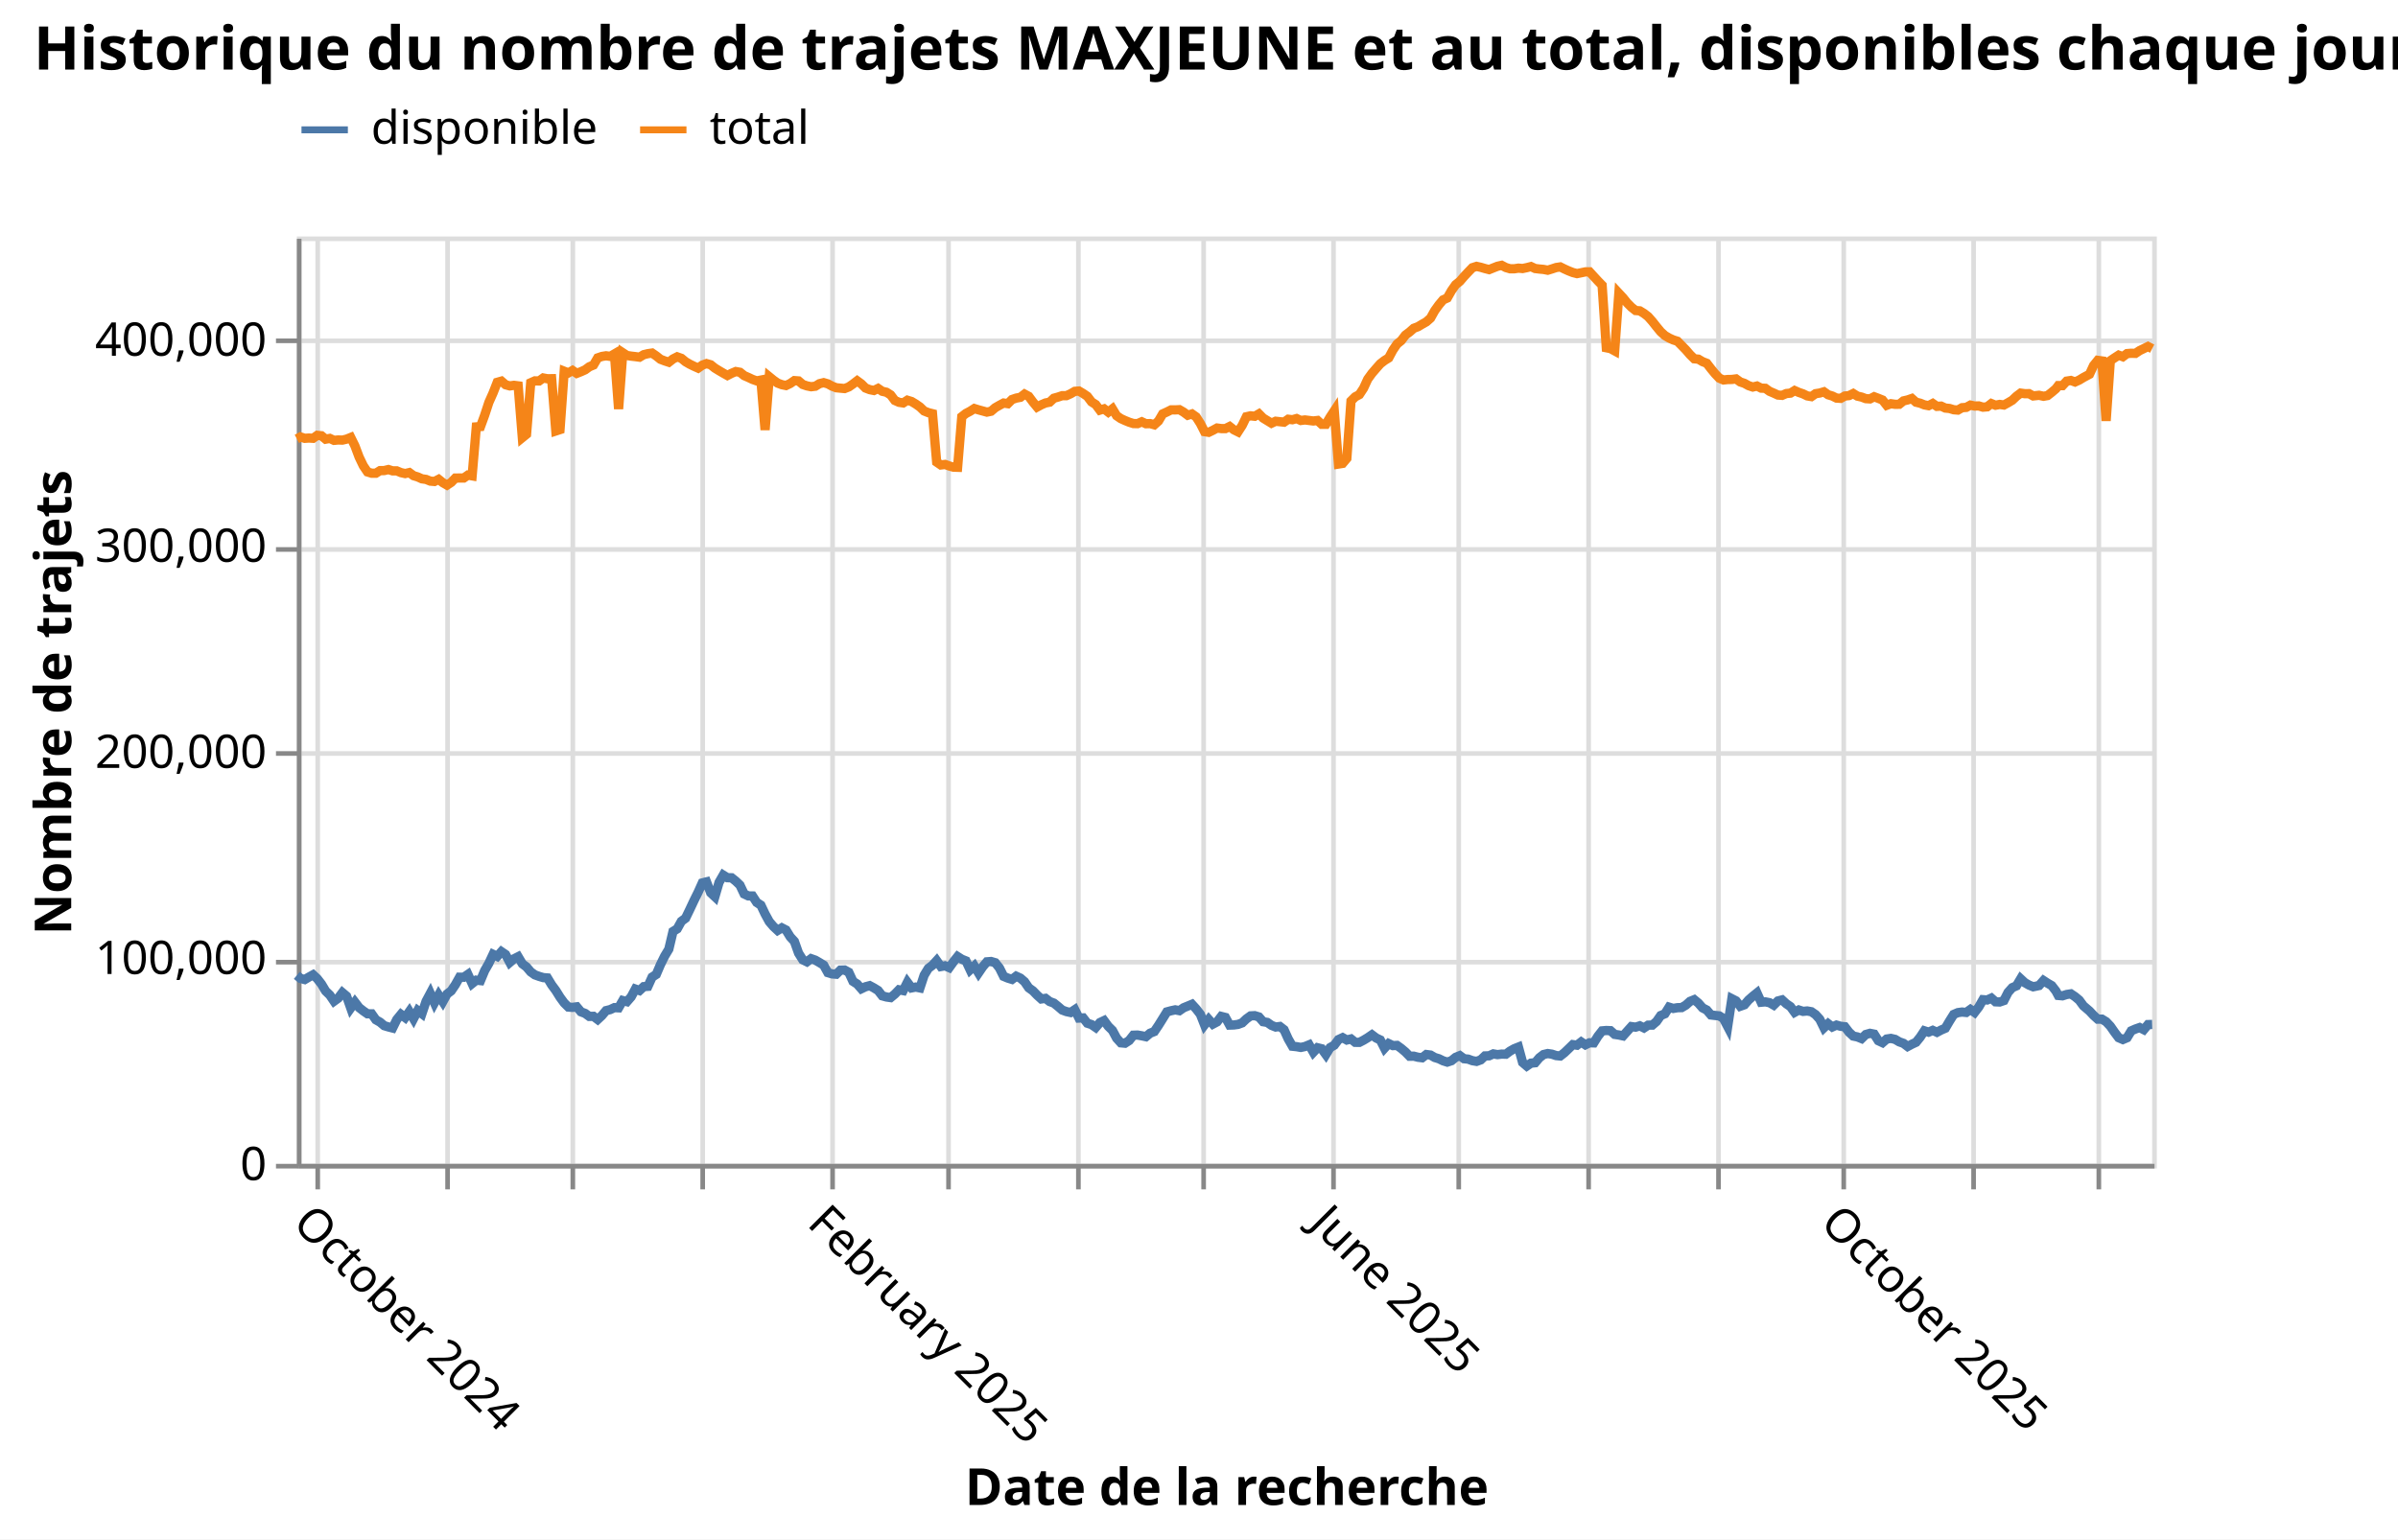
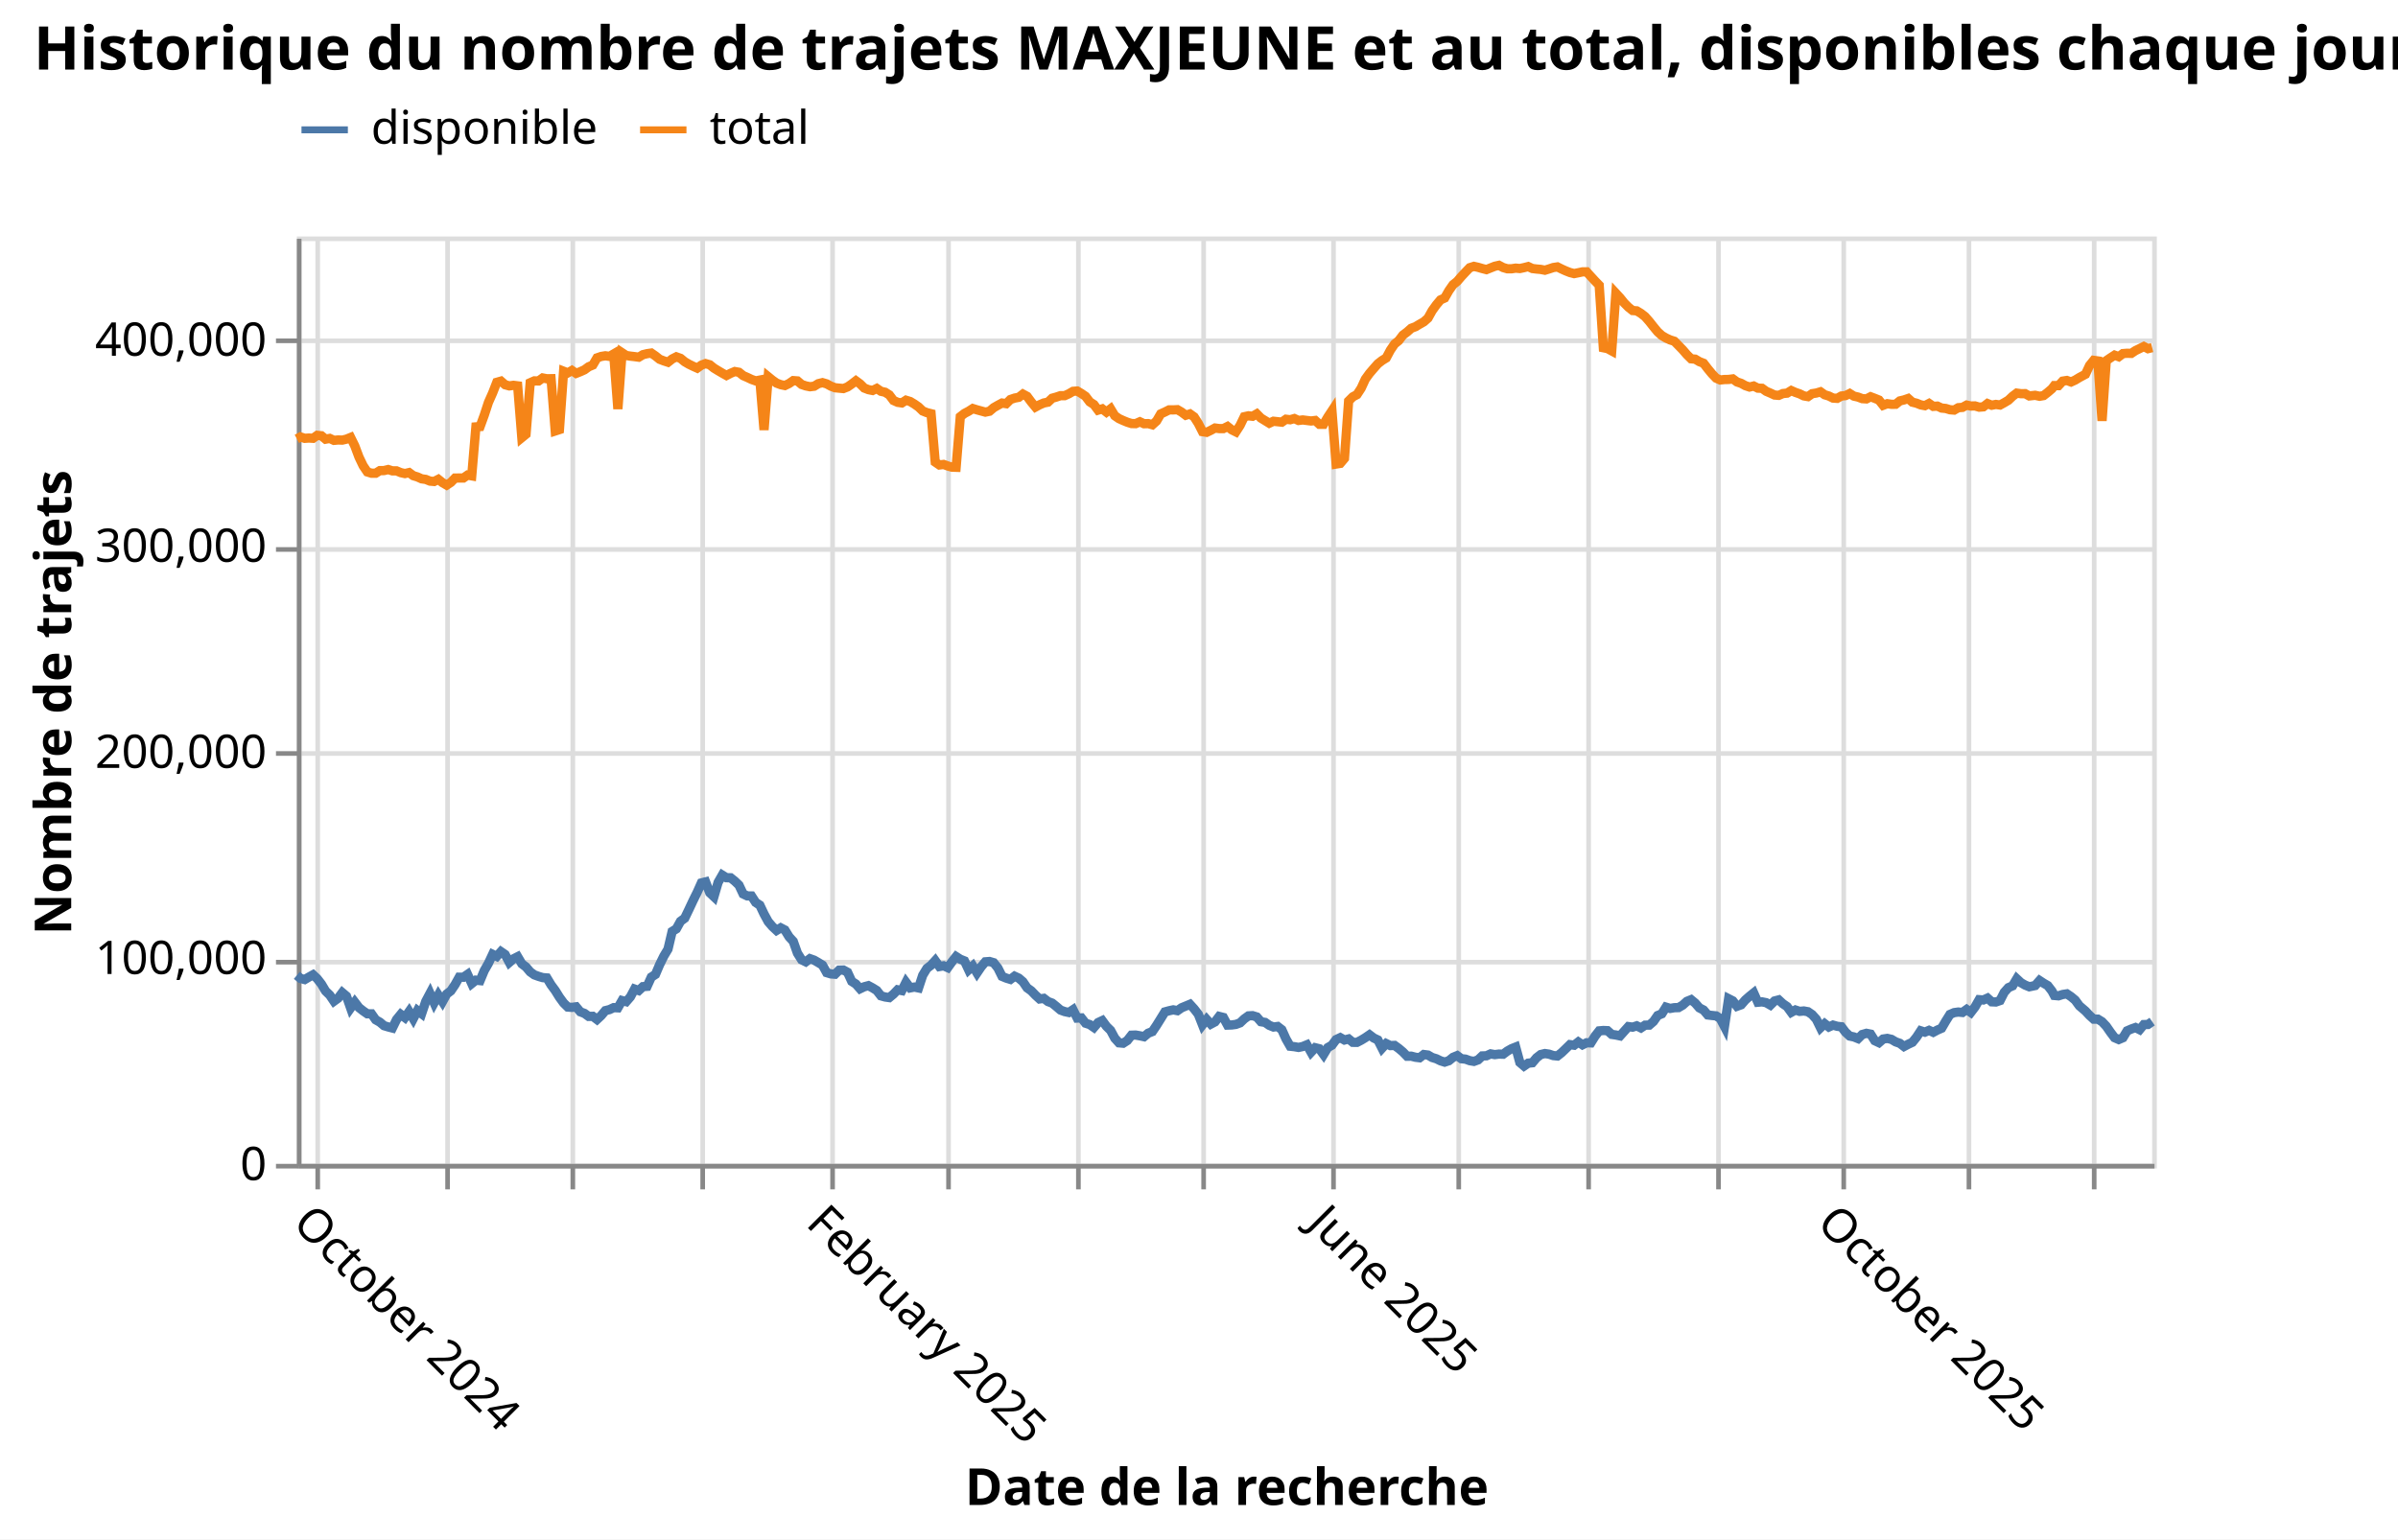
<svg xmlns="http://www.w3.org/2000/svg" version="1.1" class="marks" width="517" height="332" viewBox="0 0 517 332">
  <rect width="517" height="332" fill="white" />
  <g fill="none" stroke-miterlimit="10" transform="translate(64,51)">
    <g class="mark-group role-frame root" role="graphics-object" aria-roledescription="group mark container">
      <g transform="translate(0,0)">
        <path class="background" aria-hidden="true" d="M0.5,0.5h400v200h-400Z" stroke="#ddd" />
        <g>
          <g class="mark-group role-axis" aria-hidden="true">
            <g transform="translate(0.5,200.5)">
              <path class="background" aria-hidden="true" d="M0,0h0v0h0Z" pointer-events="none" />
              <g>
                <g class="mark-rule role-axis-grid" pointer-events="none">
                  <line transform="translate(4,-200)" x2="0" y2="200" stroke="#ddd" stroke-width="1" opacity="1" />
                  <line transform="translate(32,-200)" x2="0" y2="200" stroke="#ddd" stroke-width="1" opacity="1" />
                  <line transform="translate(59,-200)" x2="0" y2="200" stroke="#ddd" stroke-width="1" opacity="1" />
                  <line transform="translate(87,-200)" x2="0" y2="200" stroke="#ddd" stroke-width="1" opacity="1" />
                  <line transform="translate(115,-200)" x2="0" y2="200" stroke="#ddd" stroke-width="1" opacity="1" />
                  <line transform="translate(140,-200)" x2="0" y2="200" stroke="#ddd" stroke-width="1" opacity="1" />
                  <line transform="translate(168,-200)" x2="0" y2="200" stroke="#ddd" stroke-width="1" opacity="1" />
                  <line transform="translate(195,-200)" x2="0" y2="200" stroke="#ddd" stroke-width="1" opacity="1" />
                  <line transform="translate(223,-200)" x2="0" y2="200" stroke="#ddd" stroke-width="1" opacity="1" />
                  <line transform="translate(250,-200)" x2="0" y2="200" stroke="#ddd" stroke-width="1" opacity="1" />
                  <line transform="translate(278,-200)" x2="0" y2="200" stroke="#ddd" stroke-width="1" opacity="1" />
                  <line transform="translate(306,-200)" x2="0" y2="200" stroke="#ddd" stroke-width="1" opacity="1" />
                  <line transform="translate(333,-200)" x2="0" y2="200" stroke="#ddd" stroke-width="1" opacity="1" />
-                   <line transform="translate(361,-200)" x2="0" y2="200" stroke="#ddd" stroke-width="1" opacity="1" />
-                   <line transform="translate(388,-200)" x2="0" y2="200" stroke="#ddd" stroke-width="1" opacity="1" />
+                   <line transform="translate(360,-200)" x2="0" y2="200" stroke="#ddd" stroke-width="1" opacity="1" />
+                   <line transform="translate(387,-200)" x2="0" y2="200" stroke="#ddd" stroke-width="1" opacity="1" />
                </g>
              </g>
              <path class="foreground" aria-hidden="true" d="" pointer-events="none" display="none" />
            </g>
          </g>
          <g class="mark-group role-axis" aria-hidden="true">
            <g transform="translate(0.5,0.5)">
              <path class="background" aria-hidden="true" d="M0,0h0v0h0Z" pointer-events="none" />
              <g>
                <g class="mark-rule role-axis-grid" pointer-events="none">
                  <line transform="translate(0,200)" x2="400" y2="0" stroke="#ddd" stroke-width="1" opacity="1" />
                  <line transform="translate(0,156)" x2="400" y2="0" stroke="#ddd" stroke-width="1" opacity="1" />
                  <line transform="translate(0,111)" x2="400" y2="0" stroke="#ddd" stroke-width="1" opacity="1" />
                  <line transform="translate(0,67)" x2="400" y2="0" stroke="#ddd" stroke-width="1" opacity="1" />
                  <line transform="translate(0,22)" x2="400" y2="0" stroke="#ddd" stroke-width="1" opacity="1" />
                </g>
              </g>
              <path class="foreground" aria-hidden="true" d="" pointer-events="none" display="none" />
            </g>
          </g>
          <g class="mark-group role-axis" role="graphics-symbol" aria-roledescription="axis" aria-label="X-axis titled 'Date de la recherche' for a time scale with values from September 2024 to December 2025">
            <g transform="translate(0.5,200.5)">
              <path class="background" aria-hidden="true" d="M0,0h0v0h0Z" pointer-events="none" />
              <g>
                <g class="mark-rule role-axis-tick" pointer-events="none">
                  <line transform="translate(4,0)" x2="0" y2="5" stroke="#888" stroke-width="1" opacity="1" />
                  <line transform="translate(32,0)" x2="0" y2="5" stroke="#888" stroke-width="1" opacity="1" />
                  <line transform="translate(59,0)" x2="0" y2="5" stroke="#888" stroke-width="1" opacity="1" />
                  <line transform="translate(87,0)" x2="0" y2="5" stroke="#888" stroke-width="1" opacity="1" />
                  <line transform="translate(115,0)" x2="0" y2="5" stroke="#888" stroke-width="1" opacity="1" />
                  <line transform="translate(140,0)" x2="0" y2="5" stroke="#888" stroke-width="1" opacity="1" />
                  <line transform="translate(168,0)" x2="0" y2="5" stroke="#888" stroke-width="1" opacity="1" />
                  <line transform="translate(195,0)" x2="0" y2="5" stroke="#888" stroke-width="1" opacity="1" />
                  <line transform="translate(223,0)" x2="0" y2="5" stroke="#888" stroke-width="1" opacity="1" />
                  <line transform="translate(250,0)" x2="0" y2="5" stroke="#888" stroke-width="1" opacity="1" />
                  <line transform="translate(278,0)" x2="0" y2="5" stroke="#888" stroke-width="1" opacity="1" />
                  <line transform="translate(306,0)" x2="0" y2="5" stroke="#888" stroke-width="1" opacity="1" />
                  <line transform="translate(333,0)" x2="0" y2="5" stroke="#888" stroke-width="1" opacity="1" />
-                   <line transform="translate(361,0)" x2="0" y2="5" stroke="#888" stroke-width="1" opacity="1" />
-                   <line transform="translate(388,0)" x2="0" y2="5" stroke="#888" stroke-width="1" opacity="1" />
+                   <line transform="translate(360,0)" x2="0" y2="5" stroke="#888" stroke-width="1" opacity="1" />
+                   <line transform="translate(387,0)" x2="0" y2="5" stroke="#888" stroke-width="1" opacity="1" />
                </g>
                <g class="mark-text role-axis-label" pointer-events="none">
-                   <text text-anchor="start" transform="translate(3.941118,7) rotate(45) translate(0,8)" font-family="sans-serif" font-size="10px" fill="#000" opacity="1">October 2024</text>
-                   <text text-anchor="start" transform="translate(31.91271,7) rotate(45) translate(0,8)" font-family="sans-serif" font-size="10px" fill="#000" opacity="0">November 2024</text>
-                   <text text-anchor="start" transform="translate(58.98199,7) rotate(45) translate(0,8)" font-family="sans-serif" font-size="10px" fill="#000" opacity="0">December 2024</text>
-                   <text text-anchor="start" transform="translate(86.95358,7) rotate(45) translate(0,8)" font-family="sans-serif" font-size="10px" fill="#000" opacity="0">January 2025</text>
-                   <text text-anchor="start" transform="translate(114.9252,7) rotate(45) translate(0,8)" font-family="sans-serif" font-size="10px" fill="#000" opacity="1">February 2025</text>
-                   <text text-anchor="start" transform="translate(140.1898,7) rotate(45) translate(0,8)" font-family="sans-serif" font-size="10px" fill="#000" opacity="0">March 2025</text>
-                   <text text-anchor="start" transform="translate(168.1614,7) rotate(45) translate(0,8)" font-family="sans-serif" font-size="10px" fill="#000" opacity="0">April 2025</text>
-                   <text text-anchor="start" transform="translate(195.2307,7) rotate(45) translate(0,8)" font-family="sans-serif" font-size="10px" fill="#000" opacity="0">May 2025</text>
-                   <text text-anchor="start" transform="translate(223.2023,7) rotate(45) translate(0,8)" font-family="sans-serif" font-size="10px" fill="#000" opacity="1">June 2025</text>
-                   <text text-anchor="start" transform="translate(250.2716,7) rotate(45) translate(0,8)" font-family="sans-serif" font-size="10px" fill="#000" opacity="0">July 2025</text>
-                   <text text-anchor="start" transform="translate(278.2432,7) rotate(45) translate(0,8)" font-family="sans-serif" font-size="10px" fill="#000" opacity="0">August 2025</text>
-                   <text text-anchor="start" transform="translate(306.2147,7) rotate(45) translate(0,8)" font-family="sans-serif" font-size="10px" fill="#000" opacity="0">September 2025</text>
-                   <text text-anchor="start" transform="translate(333.284,7) rotate(45) translate(0,8)" font-family="sans-serif" font-size="10px" fill="#000" opacity="1">October 2025</text>
-                   <text text-anchor="start" transform="translate(361.2556,7) rotate(45) translate(0,8)" font-family="sans-serif" font-size="10px" fill="#000" opacity="0">November 2025</text>
-                   <text text-anchor="start" transform="translate(388.3249,7) rotate(45) translate(0,8)" font-family="sans-serif" font-size="10px" fill="#000" opacity="0">December 2025</text>
+                   <text text-anchor="start" transform="translate(3.932247,7) rotate(45) translate(0,8)" font-family="sans-serif" font-size="10px" fill="#000" opacity="1">October 2024</text>
+                   <text text-anchor="start" transform="translate(31.84088,7) rotate(45) translate(0,8)" font-family="sans-serif" font-size="10px" fill="#000" opacity="0">November 2024</text>
+                   <text text-anchor="start" transform="translate(58.84923,7) rotate(45) translate(0,8)" font-family="sans-serif" font-size="10px" fill="#000" opacity="0">December 2024</text>
+                   <text text-anchor="start" transform="translate(86.75786,7) rotate(45) translate(0,8)" font-family="sans-serif" font-size="10px" fill="#000" opacity="0">January 2025</text>
+                   <text text-anchor="start" transform="translate(114.6665,7) rotate(45) translate(0,8)" font-family="sans-serif" font-size="10px" fill="#000" opacity="1">February 2025</text>
+                   <text text-anchor="start" transform="translate(139.8743,7) rotate(45) translate(0,8)" font-family="sans-serif" font-size="10px" fill="#000" opacity="0">March 2025</text>
+                   <text text-anchor="start" transform="translate(167.7829,7) rotate(45) translate(0,8)" font-family="sans-serif" font-size="10px" fill="#000" opacity="0">April 2025</text>
+                   <text text-anchor="start" transform="translate(194.7913,7) rotate(45) translate(0,8)" font-family="sans-serif" font-size="10px" fill="#000" opacity="0">May 2025</text>
+                   <text text-anchor="start" transform="translate(222.6999,7) rotate(45) translate(0,8)" font-family="sans-serif" font-size="10px" fill="#000" opacity="1">June 2025</text>
+                   <text text-anchor="start" transform="translate(249.7082,7) rotate(45) translate(0,8)" font-family="sans-serif" font-size="10px" fill="#000" opacity="0">July 2025</text>
+                   <text text-anchor="start" transform="translate(277.6169,7) rotate(45) translate(0,8)" font-family="sans-serif" font-size="10px" fill="#000" opacity="0">August 2025</text>
+                   <text text-anchor="start" transform="translate(305.5255,7) rotate(45) translate(0,8)" font-family="sans-serif" font-size="10px" fill="#000" opacity="0">September 2025</text>
+                   <text text-anchor="start" transform="translate(332.5339,7) rotate(45) translate(0,8)" font-family="sans-serif" font-size="10px" fill="#000" opacity="1">October 2025</text>
+                   <text text-anchor="start" transform="translate(360.4425,7) rotate(45) translate(0,8)" font-family="sans-serif" font-size="10px" fill="#000" opacity="0">November 2025</text>
+                   <text text-anchor="start" transform="translate(387.4508,7) rotate(45) translate(0,8)" font-family="sans-serif" font-size="10px" fill="#000" opacity="0">December 2025</text>
                </g>
                <g class="mark-rule role-axis-domain" pointer-events="none">
                  <line transform="translate(0,0)" x2="400" y2="0" stroke="#888" stroke-width="1" opacity="1" />
                </g>
                <g class="mark-text role-axis-title" pointer-events="none">
                  <text text-anchor="middle" transform="translate(200,73.06063)" font-family="sans-serif" font-size="11px" font-weight="bold" fill="#000" opacity="1">Date de la recherche</text>
                </g>
              </g>
              <path class="foreground" aria-hidden="true" d="" pointer-events="none" display="none" />
            </g>
          </g>
          <g class="mark-group role-axis" role="graphics-symbol" aria-roledescription="axis" aria-label="Y-axis titled 'Nombre de trajets' for a linear scale with values from 0 to 450,000">
            <g transform="translate(0.5,0.5)">
              <path class="background" aria-hidden="true" d="M0,0h0v0h0Z" pointer-events="none" />
              <g>
                <g class="mark-rule role-axis-tick" pointer-events="none">
                  <line transform="translate(0,200)" x2="-5" y2="0" stroke="#888" stroke-width="1" opacity="1" />
                  <line transform="translate(0,156)" x2="-5" y2="0" stroke="#888" stroke-width="1" opacity="1" />
                  <line transform="translate(0,111)" x2="-5" y2="0" stroke="#888" stroke-width="1" opacity="1" />
                  <line transform="translate(0,67)" x2="-5" y2="0" stroke="#888" stroke-width="1" opacity="1" />
                  <line transform="translate(0,22)" x2="-5" y2="0" stroke="#888" stroke-width="1" opacity="1" />
                </g>
                <g class="mark-text role-axis-label" pointer-events="none">
                  <text text-anchor="end" transform="translate(-7,203)" font-family="sans-serif" font-size="10px" fill="#000" opacity="1">0</text>
                  <text text-anchor="end" transform="translate(-7,158.5556)" font-family="sans-serif" font-size="10px" fill="#000" opacity="1">100,000</text>
                  <text text-anchor="end" transform="translate(-7,114.1111)" font-family="sans-serif" font-size="10px" fill="#000" opacity="1">200,000</text>
                  <text text-anchor="end" transform="translate(-7,69.66667)" font-family="sans-serif" font-size="10px" fill="#000" opacity="1">300,000</text>
                  <text text-anchor="end" transform="translate(-7,25.22222)" font-family="sans-serif" font-size="10px" fill="#000" opacity="1">400,000</text>
                </g>
                <g class="mark-rule role-axis-domain" pointer-events="none">
                  <line transform="translate(0,200)" x2="0" y2="-200" stroke="#888" stroke-width="1" opacity="1" />
                </g>
                <g class="mark-text role-axis-title" pointer-events="none">
                  <text text-anchor="middle" transform="translate(-47.14746,100) rotate(-90) translate(0,-2)" font-family="sans-serif" font-size="11px" font-weight="bold" fill="#000" opacity="1">Nombre de trajets</text>
                </g>
              </g>
              <path class="foreground" aria-hidden="true" d="" pointer-events="none" display="none" />
            </g>
          </g>
          <g class="mark-group role-scope pathgroup" role="graphics-object" aria-roledescription="group mark container">
            <g transform="translate(0,0)">
              <path class="background" aria-hidden="true" d="M0,0h400v200h-400Z" />
              <g>
                <g class="mark-line role-mark marks" role="graphics-object" aria-roledescription="line mark container">
-                   <path aria-label="Date de la recherche: September 2024; Nombre de trajets: 91488; variable: disponible" role="graphics-symbol" aria-roledescription="line mark" d="M0,159.339L0.793,160.009L1.695,160.25L2.598,159.721L3.5,159.224L4.402,160.066L5.305,161.226L6.207,162.729L7.109,163.599L8.011,164.927L8.914,164.272L9.816,163.069L10.718,163.83L11.621,166.394L12.523,165.123L13.425,166.305L14.328,167.015L15.23,167.638L16.132,167.648L17.035,168.931L17.937,169.444L18.839,170.203L19.742,170.474L20.644,170.704L21.546,168.872L22.448,167.766L23.351,168.451L24.253,167.16L25.155,168.696L26.058,166.936L26.96,167.617L27.862,164.943L28.771,163.236L29.667,165.275L30.569,163.601L31.472,165.017L32.374,163.38L33.277,162.688L34.178,161.357L35.081,159.746L35.983,159.755L36.887,159.142L37.788,161.116L38.69,160.392L39.592,160.483L40.495,158.316L41.397,156.748L42.301,154.82L43.202,155.253L44.104,154.239L45.006,154.859L45.911,156.557L46.811,155.787L47.714,155.331L48.615,156.853L49.518,157.538L50.42,158.599L51.322,159.242L52.225,159.566L53.127,159.835L54.029,159.906L54.931,161.397L55.834,162.616L56.736,164.062L57.639,165.294L58.541,166.184L59.443,166.252L60.346,166.133L61.248,167.211L62.151,167.551L63.053,168.202L63.955,168.182L64.858,168.864L65.76,168.023L66.662,166.956L67.564,166.728L68.466,166.308L69.368,166.35L70.271,164.781L71.173,165.02L72.075,163.984L72.978,162.302L73.88,162.622L74.782,161.783L75.685,161.712L76.587,159.731L77.489,159.145L78.391,157.033L79.294,155.203L80.196,153.702L81.098,149.882L82.001,149.315L82.903,147.688L83.805,147.022L84.708,145.158L85.61,143.235L86.512,141.419L87.415,139.417L88.317,139.184L89.219,141.537L90.122,142.381L91.024,139.298L91.926,137.729L92.828,138.287L93.731,138.306L94.633,139.025L95.536,139.891L96.438,141.793L97.34,142.216L98.242,142.23L99.145,143.622L100.047,144.212L100.949,146.113L101.851,147.762L102.754,148.816L103.656,149.653L104.558,149.103L105.461,149.572L106.363,151.036L107.265,152.019L108.168,154.556L109.07,155.987L109.972,156.427L110.875,155.749L111.777,156.068L112.679,156.588L113.582,157.142L114.484,158.761L115.386,159.033L116.288,159.104L117.191,158.219L118.093,158.195L118.995,158.685L119.898,160.639L120.8,161.217L121.702,162.238L122.605,161.805L123.507,161.569L124.409,162.052L125.312,162.612L126.214,163.765L127.116,164.016L128.018,164.144L128.921,163.397L129.823,162.463L130.725,162.635L131.628,160.836L132.53,162.052L133.432,161.876L134.335,162.061L135.237,159.33L136.139,157.85L137.042,157.162L137.944,156.173L138.846,157.449L139.749,157.287L140.651,157.682L141.553,156.434L142.456,155.299L143.358,155.873L144.26,156.232L145.162,158.153L146.065,157.316L146.967,158.821L147.869,157.497L148.772,156.43L149.674,156.36L150.576,156.624L151.479,157.757L152.381,159.565L153.283,159.94L154.185,160.216L155.088,159.533L155.99,159.946L156.892,160.72L157.795,162.035L158.697,162.685L159.599,163.619L160.502,164.437L161.404,164.308L162.306,164.997L163.209,165.332L164.111,166.06L165.013,166.832L165.915,167.163L166.818,167.356L167.72,166.756L168.622,168.562L169.525,168.524L170.427,169.668L171.329,169.96L172.232,170.583L173.134,169.531L174.036,169.106L174.939,170.336L175.841,171.222L176.743,172.901L177.646,173.898L178.548,173.981L179.45,173.399L180.352,172.256L181.255,172.224L182.157,172.383L183.059,172.577L183.962,171.82L184.864,171.468L185.766,170.136L186.669,168.69L187.571,167.228L188.473,166.981L189.375,166.786L190.278,166.962L191.18,166.335L192.082,165.966L192.985,165.59L193.887,166.577L194.789,167.733L195.692,170.02L196.594,168.846L197.496,169.858L198.399,169.379L199.301,168.202L200.203,168.43L201.106,170.075L202.008,170.046L202.91,169.925L203.812,169.592L204.715,168.736L205.617,168.091L206.519,168.04L207.422,168.317L208.324,169.349L209.226,169.497L210.129,170.13L211.031,170.491L211.933,170.374L212.835,171.072L213.738,173.061L214.64,174.635L215.542,174.731L216.445,174.89L217.347,174.699L218.249,174.329L219.152,175.925L220.054,174.959L220.956,175.182L221.859,176.424L222.761,174.932L223.663,174.408L224.566,173.2L225.468,172.78L226.37,173.29L227.273,173.061L228.175,173.79L229.077,173.8L229.98,173.333L230.882,172.788L231.784,172.172L232.687,172.853L233.589,173.283L234.491,175.056L235.394,174.065L236.296,174.497L237.198,174.456L238.101,175.107L239.002,175.869L239.905,176.792L240.807,176.778L241.709,177.009L242.612,177.119L243.514,176.421L244.416,176.539L245.319,177.062L246.221,177.335L247.123,177.774L248.026,178.057L248.928,177.759L249.83,177.03L250.733,176.662L251.635,177.327L252.537,177.417L253.44,177.748L254.342,177.901L255.244,177.574L256.146,176.725L257.049,176.693L257.951,176.283L258.853,176.441L259.756,176.327L260.658,176.355L261.56,175.682L262.463,175.172L263.365,174.815L264.267,178.13L265.169,178.902L266.072,178.285L266.974,178.194L267.876,177.128L268.779,176.427L269.681,176.211L270.583,176.344L271.486,176.647L272.388,176.738L273.29,176.03L274.193,175.164L275.095,174.287L275.997,174.413L276.9,173.714L277.802,174.324L278.704,173.887L279.606,173.912L280.509,172.471L281.411,171.321L282.313,171.24L283.216,171.28L284.118,172.08L285.02,172.211L285.923,172.403L286.825,171.398L287.727,170.396L288.63,170.518L289.533,170.236L290.434,170.683L291.336,170.087L292.239,170.074L293.141,169.3L294.043,168.013L294.946,167.635L295.848,166.205L296.75,166.481L297.653,166.323L298.555,166.3L299.457,165.771L300.36,164.96L301.271,164.593L302.164,165.332L303.067,166.362L303.969,166.83L304.871,167.888L305.773,167.998L306.676,168.088L307.578,168.656L308.48,170.384L309.383,164.386L310.285,164.849L311.187,166.016L312.09,165.694L312.992,164.655L313.894,163.862L314.797,163.137L315.699,165.146L316.601,165.064L317.503,165.244L318.406,165.762L319.308,164.872L320.21,164.64L321.113,165.472L322.015,166.088L322.918,167.32L323.82,166.82L324.722,167.115L325.624,167.029L326.527,167.192L327.429,167.811L328.331,168.811L329.233,170.644L330.136,169.776L331.038,170.481L331.94,170.076L332.843,170.333L333.745,170.433L334.647,171.609L335.55,172.44L336.452,172.626L337.354,172.988L338.257,172.106L339.159,171.847L340.061,172.026L340.964,173.442L341.866,173.866L342.768,173.078L343.67,172.944L344.573,173.152L345.475,173.688L346.377,174.006L347.28,174.688L348.182,174.205L349.084,173.786L349.987,172.674L350.889,171.307L351.791,171.597L352.693,171.21L353.596,171.624L354.498,171.142L355.4,170.751L356.303,169.213L357.206,167.775L358.107,167.387L359.01,167.261L359.912,167.35L360.814,166.703L361.717,167.341L362.619,166.164L363.521,164.592L364.423,164.66L365.326,164.254L366.228,165.054L367.13,165.095L368.033,164.783L368.935,163.01L369.837,162.001L370.74,161.608L371.642,160.09L372.544,160.927L373.447,161.446L374.349,161.809L375.614,161.546L376.573,160.467L377.445,161.036L378.344,161.558L379.246,162.723L379.763,163.683L380.665,163.763L381.567,163.474L382.47,163.335L383.372,163.94L384.274,164.694L385.177,165.922L386.487,167.04L387.367,167.981L388.27,168.795L389.173,168.795L390.074,169.349L390.978,170.304L391.879,171.598L392.782,172.795L393.684,173.184L394.586,172.799L395.489,171.315L396.393,170.919L397.298,170.603L398.196,171.061L399.099,169.964L400,169.938" stroke="#4c78a8" stroke-width="2" />
+                   <path aria-label="Date de la recherche: September 2024; Nombre de trajets: 91488; variable: disponible" role="graphics-symbol" aria-roledescription="line mark" d="M0,159.339L0.791,160.009L1.691,160.25L2.592,159.721L3.492,159.224L4.392,160.066L5.293,161.226L6.193,162.729L7.093,163.599L7.993,164.927L8.894,164.272L9.794,163.069L10.694,163.83L11.595,166.394L12.495,165.123L13.395,166.305L14.295,167.015L15.196,167.638L16.096,167.648L16.996,168.931L17.897,169.444L18.797,170.203L19.697,170.474L20.597,170.704L21.498,168.872L22.398,167.766L23.298,168.451L24.199,167.16L25.099,168.696L25.999,166.936L26.899,167.617L27.8,164.943L28.706,163.236L29.6,165.275L30.501,163.601L31.401,165.017L32.301,163.38L33.202,162.688L34.102,161.357L35.002,159.746L35.902,159.755L36.804,159.142L37.703,161.116L38.603,160.392L39.503,160.483L40.404,158.316L41.304,156.748L42.206,154.82L43.104,155.253L44.005,154.239L44.905,154.859L45.808,156.557L46.705,155.787L47.607,155.331L48.506,156.853L49.406,157.538L50.306,158.599L51.207,159.242L52.107,159.566L53.007,159.835L53.908,159.906L54.808,161.397L55.708,162.616L56.609,164.062L57.509,165.294L58.409,166.184L59.309,166.252L60.21,166.133L61.11,167.211L62.011,167.551L62.911,168.202L63.811,168.182L64.712,168.864L65.612,168.023L66.512,166.956L67.412,166.728L68.312,166.308L69.212,166.35L70.112,164.781L71.013,165.02L71.913,163.984L72.813,162.302L73.714,162.622L74.614,161.783L75.514,161.712L76.414,159.731L77.315,159.145L78.215,157.033L79.115,155.203L80.016,153.702L80.916,149.882L81.816,149.315L82.716,147.688L83.617,147.022L84.517,145.158L85.417,143.235L86.318,141.419L87.218,139.417L88.118,139.184L89.018,141.537L89.919,142.381L90.819,139.298L91.719,137.729L92.62,138.287L93.52,138.306L94.42,139.025L95.321,139.891L96.221,141.793L97.121,142.216L98.021,142.23L98.921,143.622L99.822,144.212L100.722,146.113L101.622,147.762L102.523,148.816L103.423,149.653L104.323,149.103L105.223,149.572L106.124,151.036L107.024,152.019L107.924,154.556L108.825,155.987L109.725,156.427L110.625,155.749L111.525,156.068L112.426,156.588L113.326,157.142L114.226,158.761L115.126,159.033L116.027,159.104L116.927,158.219L117.827,158.195L118.728,158.685L119.628,160.639L120.528,161.217L121.428,162.238L122.329,161.805L123.229,161.569L124.129,162.052L125.03,162.612L125.93,163.765L126.83,164.016L127.73,164.144L128.631,163.397L129.531,162.463L130.431,162.635L131.332,160.836L132.232,162.052L133.132,161.876L134.032,162.061L134.933,159.33L135.833,157.85L136.733,157.162L137.633,156.173L138.534,157.449L139.434,157.287L140.334,157.682L141.235,156.434L142.135,155.299L143.035,155.873L143.935,156.232L144.836,158.153L145.736,157.316L146.636,158.821L147.536,157.497L148.437,156.43L149.337,156.36L150.237,156.624L151.138,157.757L152.038,159.565L152.938,159.94L153.838,160.216L154.739,159.533L155.639,159.946L156.539,160.72L157.439,162.035L158.34,162.685L159.24,163.619L160.14,164.437L161.041,164.308L161.941,164.997L162.841,165.332L163.741,166.06L164.642,166.832L165.542,167.163L166.442,167.356L167.343,166.756L168.243,168.562L169.143,168.524L170.043,169.668L170.944,169.96L171.844,170.583L172.744,169.531L173.644,169.106L174.545,170.336L175.445,171.222L176.345,172.901L177.246,173.898L178.146,173.981L179.046,173.399L179.946,172.256L180.847,172.224L181.747,172.383L182.647,172.577L183.548,171.82L184.448,171.468L185.348,170.136L186.248,168.69L187.149,167.228L188.049,166.981L188.949,166.786L189.85,166.962L190.75,166.335L191.65,165.966L192.55,165.59L193.451,166.577L194.351,167.733L195.251,170.02L196.151,168.846L197.052,169.858L197.952,169.379L198.852,168.202L199.753,168.43L200.653,170.075L201.553,170.046L202.453,169.925L203.354,169.592L204.254,168.736L205.154,168.091L206.054,168.04L206.955,168.317L207.855,169.349L208.755,169.497L209.656,170.13L210.556,170.491L211.456,170.374L212.356,171.072L213.257,173.061L214.157,174.635L215.057,174.731L215.957,174.89L216.858,174.699L217.758,174.329L218.658,175.925L219.559,174.959L220.459,175.182L221.359,176.424L222.26,174.932L223.16,174.408L224.06,173.2L224.96,172.78L225.861,173.29L226.761,173.061L227.661,173.79L228.562,173.8L229.462,173.333L230.362,172.788L231.262,172.172L232.163,172.853L233.063,173.283L233.963,175.056L234.864,174.065L235.764,174.497L236.664,174.456L237.565,175.107L238.464,175.869L239.365,176.792L240.265,176.778L241.165,177.009L242.066,177.119L242.966,176.421L243.866,176.539L244.766,177.062L245.667,177.335L246.567,177.774L247.467,178.057L248.368,177.759L249.268,177.03L250.168,176.662L251.069,177.327L251.969,177.417L252.869,177.748L253.769,177.901L254.67,177.574L255.57,176.725L256.47,176.693L257.371,176.283L258.271,176.441L259.171,176.327L260.071,176.355L260.972,175.682L261.872,175.172L262.772,174.815L263.672,178.13L264.573,178.902L265.473,178.285L266.373,178.194L267.273,177.128L268.174,176.427L269.074,176.211L269.974,176.344L270.875,176.647L271.775,176.738L272.675,176.03L273.575,175.164L274.476,174.287L275.376,174.413L276.276,173.714L277.177,174.324L278.077,173.887L278.977,173.912L279.877,172.471L280.778,171.321L281.678,171.24L282.579,171.28L283.478,172.08L284.379,172.211L285.279,172.403L286.179,171.398L287.08,170.396L287.98,170.518L288.881,170.236L289.781,170.683L290.681,170.087L291.581,170.074L292.481,169.3L293.382,168.013L294.282,167.635L295.182,166.205L296.083,166.481L296.983,166.323L297.883,166.3L298.783,165.771L299.683,164.96L300.593,164.593L301.484,165.332L302.384,166.362L303.285,166.83L304.185,167.888L305.085,167.998L305.986,168.088L306.886,168.656L307.786,170.384L308.686,164.386L309.587,164.849L310.487,166.016L311.387,165.694L312.287,164.655L313.188,163.862L314.088,163.137L314.988,165.146L315.889,165.064L316.789,165.244L317.689,165.762L318.589,164.872L319.49,164.64L320.391,165.472L321.29,166.088L322.191,167.32L323.091,166.82L323.991,167.115L324.891,167.029L325.792,167.192L326.692,167.811L327.592,168.811L328.492,170.644L329.393,169.776L330.293,170.481L331.193,170.076L332.094,170.333L332.994,170.433L333.894,171.609L334.794,172.44L335.695,172.626L336.595,172.988L337.495,172.106L338.395,171.847L339.296,172.026L340.196,173.442L341.096,173.866L341.997,173.078L342.897,172.944L343.797,173.152L344.697,173.688L345.598,174.006L346.498,174.688L347.398,174.205L348.298,173.786L349.199,172.674L350.099,171.307L350.999,171.597L351.9,171.21L352.8,171.624L353.7,171.142L354.6,170.751L355.501,169.213L356.402,167.775L357.301,167.387L358.202,167.261L359.102,167.35L360.002,166.703L360.902,167.341L361.803,166.164L362.703,164.592L363.603,164.66L364.504,164.254L365.404,165.054L366.304,165.095L367.205,164.783L368.105,163.01L369.005,162.001L369.905,161.608L370.805,160.09L371.706,160.927L372.607,161.446L373.506,161.809L374.769,161.546L375.725,160.467L376.595,161.036L377.493,161.558L378.392,162.723L378.908,163.683L379.808,163.763L380.709,163.474L381.609,163.335L382.509,163.94L383.409,164.694L384.31,165.922L385.617,167.04L386.496,167.981L387.396,168.795L388.297,168.795L389.196,169.349L390.098,170.304L390.997,171.598L391.898,172.795L392.797,173.184L393.698,172.799L394.599,171.315L395.501,170.919L396.403,170.603L397.3,171.061L398.2,169.964L399.1,169.938L400,169.321" stroke="#4c78a8" stroke-width="2" />
                </g>
              </g>
              <path class="foreground" aria-hidden="true" d="" display="none" />
            </g>
            <g transform="translate(0,0)">
              <path class="background" aria-hidden="true" d="M0,0h400v200h-400Z" />
              <g>
                <g class="mark-line role-mark marks" role="graphics-object" aria-roledescription="line mark container">
-                   <path aria-label="Date de la recherche: September 2024; Nombre de trajets: 351801; variable: total" role="graphics-symbol" aria-roledescription="line mark" d="M0,43.644L0.793,43.23L1.695,43.532L2.598,43.471L3.5,43.523L4.402,42.888L5.305,42.975L6.207,43.715L7.109,43.55L8.011,43.967L8.914,43.883L9.816,43.916L10.718,43.705L11.621,43.343L12.523,45.168L13.425,47.57L14.328,49.451L15.23,50.78L16.132,51.056L17.035,51.055L17.937,50.496L18.839,50.482L19.742,50.263L20.644,50.547L21.546,50.55L22.448,50.929L23.351,51.131L24.253,50.923L25.155,51.584L26.058,51.856L26.96,52.263L27.862,52.39L28.771,52.759L29.667,52.836L30.569,52.374L31.472,53.093L32.374,53.62L33.277,53.032L34.178,52.105L35.081,52.092L35.983,52.091L36.887,51.462L37.788,51.622L38.69,41.063L39.592,40.994L40.495,38.53L41.397,35.785L42.301,33.752L43.202,31.452L44.104,31.196L45.006,31.976L45.911,32.224L46.811,32.1L47.714,32.214L48.615,43.381L49.518,42.648L50.42,31.545L51.322,31.141L52.225,31.16L53.127,30.515L54.029,30.687L54.931,30.67L55.834,41.943L56.736,41.649L57.639,29.061L58.541,29.416L59.443,28.902L60.346,29.519L61.248,29.164L62.151,28.757L63.053,28.1L63.955,27.722L64.858,26.185L65.76,25.875L66.662,25.729L67.564,25.856L68.466,25.331L69.368,37.198L70.271,25.074L71.173,25.668L72.075,25.804L72.978,25.909L73.88,26.032L74.782,25.492L75.685,25.271L76.587,25.142L77.489,25.764L78.391,26.482L79.294,26.828L80.196,27.121L81.098,26.415L82.001,25.957L82.903,26.279L83.805,27.016L84.708,27.544L85.61,27.983L86.512,28.387L87.415,27.747L88.317,27.414L89.219,27.669L90.122,28.387L91.024,28.939L91.926,29.468L92.828,29.973L93.731,29.508L94.633,29.126L95.536,29.288L96.438,30.003L97.34,30.398L98.242,30.824L99.145,31.144L100.047,30.97L100.949,41.714L101.851,30.252L102.754,30.988L103.656,31.619L104.558,31.958L105.461,32.143L106.363,31.707L107.265,31.087L108.168,31.152L109.07,31.917L109.972,32.222L110.875,32.403L111.777,32.294L112.679,31.743L113.582,31.524L114.484,31.784L115.386,32.277L116.288,32.624L117.191,32.712L118.093,32.796L118.995,32.445L119.898,31.822L120.8,31.126L121.702,31.789L122.605,32.685L123.507,33.031L124.409,33.212L125.312,32.773L126.214,33.388L127.116,33.592L128.018,34.164L128.921,35.362L129.823,35.763L130.725,35.899L131.628,35.315L132.53,35.592L133.432,36.133L134.335,36.764L135.237,37.632L136.139,37.992L137.042,38.217L137.944,48.657L138.846,49.276L139.749,49.164L140.651,49.493L141.553,49.746L142.456,49.778L143.358,38.859L144.26,38.161L145.162,37.686L146.065,37.108L146.967,37.387L147.869,37.632L148.772,37.878L149.674,37.688L150.576,36.921L151.479,36.403L152.381,35.921L153.283,36.056L154.185,35.163L155.088,34.855L155.99,34.686L156.892,33.996L157.795,34.483L158.697,35.695L159.599,36.783L160.502,36.296L161.404,35.908L162.306,35.731L163.209,34.88L164.111,34.631L165.013,34.328L165.915,34.329L166.818,33.922L167.72,33.396L168.622,33.329L169.525,33.858L170.427,34.476L171.329,35.666L172.232,36.248L173.134,37.45L174.036,37.177L174.939,37.877L175.841,37.17L176.743,38.661L177.646,39.278L178.548,39.69L179.45,40.057L180.352,40.341L181.255,40.363L182.157,39.966L183.059,40.384L183.962,40.357L184.864,40.606L185.766,39.799L186.669,38.261L187.571,37.851L188.473,37.399L189.375,37.4L190.278,37.352L191.18,37.876L192.082,38.551L192.985,38.273L193.887,38.913L194.789,40.323L195.692,42.092L196.594,42.238L197.496,41.801L198.399,41.309L199.301,41.427L200.203,41.43L201.106,40.981L202.008,41.689L202.91,42.137L203.812,40.74L204.715,38.877L205.617,38.676L206.519,38.774L207.422,38.256L208.324,39.166L209.226,39.717L210.129,40.268L211.031,39.847L211.933,39.945L212.835,40.043L213.738,39.415L214.64,39.523L215.542,39.268L216.445,39.68L217.347,39.566L218.249,39.679L219.152,39.789L220.054,39.682L220.956,40.502L221.859,40.502L222.761,38.96L223.663,37.599L224.566,49.079L225.468,48.936L226.37,47.866L227.273,35.477L228.175,34.581L229.077,34.1L229.98,32.722L230.882,30.764L231.784,29.522L232.687,28.472L233.589,27.45L234.491,26.752L235.394,26.195L236.296,24.508L237.198,23.186L238.101,22.453L239.002,21.27L239.905,20.594L240.807,19.795L241.709,19.459L242.612,18.917L243.514,18.407L244.416,17.611L245.319,15.996L246.221,14.744L247.123,13.67L248.026,13.268L248.928,11.688L249.83,10.401L250.733,9.68L251.635,8.634L252.537,7.666L253.44,6.733L254.342,6.447L255.244,6.648L256.146,6.913L257.049,7.142L257.951,6.778L258.853,6.423L259.756,6.221L260.658,6.697L261.56,6.961L262.463,6.967L263.365,6.828L264.267,6.909L265.169,6.72L266.072,6.489L266.974,6.91L267.876,7.019L268.779,7.102L269.681,7.276L270.583,7L271.486,6.7L272.388,6.562L273.29,7.013L274.193,7.419L275.095,7.774L275.997,8.004L276.9,7.824L277.802,7.632L278.704,7.624L279.606,8.608L280.509,9.588L281.411,10.514L282.313,23.998L283.216,24.18L284.118,24.671L285.02,12.251L285.923,13.22L286.825,14.339L287.727,15.249L288.63,15.966L289.533,16.04L290.434,16.588L291.336,17.289L292.239,18.311L293.141,19.453L294.043,20.548L294.946,21.367L295.848,21.895L296.75,22.307L297.653,22.592L298.555,23.508L299.457,24.434L300.36,25.478L301.271,26.376L302.164,26.459L303.067,26.994L303.969,27.342L304.871,28.512L305.773,29.606L306.676,30.551L307.578,30.946L308.48,30.848L309.383,30.833L310.285,30.717L311.187,31.369L312.09,31.672L312.992,32.168L313.894,32.468L314.797,32.252L315.699,32.707L316.601,32.744L317.503,33.391L318.406,33.776L319.308,34.194L320.21,34.264L321.113,33.874L322.015,33.784L322.918,33.23L323.82,33.629L324.722,33.935L325.624,34.376L326.527,34.532L327.429,33.903L328.331,33.763L329.233,33.499L330.136,34.137L331.038,34.408L331.94,34.85L332.843,34.911L333.745,34.408L334.647,34.312L335.55,33.871L336.452,34.43L337.354,34.635L338.257,34.972L339.159,35.029L340.061,34.567L340.964,34.906L341.866,35.273L342.768,36.404L343.67,36.064L344.573,36.193L345.475,36.184L346.377,35.46L347.28,35.25L348.182,34.94L349.084,35.736L349.987,35.958L350.889,36.317L351.791,36.487L352.693,36.016L353.596,36.638L354.498,36.584L355.4,37.003L356.303,37.092L357.206,37.367L358.107,37.441L359.01,36.927L359.912,36.857L360.814,36.367L361.717,36.565L362.619,36.544L363.521,36.812L364.423,36.737L365.326,36.034L366.228,36.394L367.13,36.221L368.033,36.347L368.935,35.854L369.837,35.315L370.74,34.461L371.642,33.782L372.544,33.904L373.447,33.897L374.349,34.39L375.614,34.251L376.573,34.461L377.445,34.308L378.344,33.611L379.246,32.839L379.763,32.159L380.665,32.164L381.567,31.195L382.47,31.053L383.372,31.379L384.274,30.967L385.177,30.417L386.487,29.717L387.367,27.828L388.27,26.715L389.173,26.84L390.074,39.755L390.978,26.792L391.879,26.18L392.782,25.597L393.684,25.931L394.586,25.256L395.489,25.185L396.393,25.21L397.298,24.61L398.196,24.176L399.099,23.729L400,24.193" stroke="#f58518" stroke-width="2" />
+                   <path aria-label="Date de la recherche: September 2024; Nombre de trajets: 351801; variable: total" role="graphics-symbol" aria-roledescription="line mark" d="M0,43.644L0.791,43.23L1.691,43.532L2.592,43.471L3.492,43.523L4.392,42.888L5.293,42.975L6.193,43.715L7.093,43.55L7.993,43.967L8.894,43.883L9.794,43.916L10.694,43.705L11.595,43.343L12.495,45.168L13.395,47.57L14.295,49.451L15.196,50.78L16.096,51.056L16.996,51.055L17.897,50.496L18.797,50.482L19.697,50.263L20.597,50.547L21.498,50.55L22.398,50.929L23.298,51.131L24.199,50.923L25.099,51.584L25.999,51.856L26.899,52.263L27.8,52.39L28.706,52.759L29.6,52.836L30.501,52.374L31.401,53.093L32.301,53.62L33.202,53.032L34.102,52.105L35.002,52.092L35.902,52.091L36.804,51.462L37.703,51.622L38.603,41.063L39.503,40.994L40.404,38.53L41.304,35.785L42.206,33.752L43.104,31.452L44.005,31.196L44.905,31.976L45.808,32.224L46.705,32.1L47.607,32.214L48.506,43.381L49.406,42.648L50.306,31.545L51.207,31.141L52.107,31.16L53.007,30.515L53.908,30.687L54.808,30.67L55.708,41.943L56.609,41.649L57.509,29.061L58.409,29.416L59.309,28.902L60.21,29.519L61.11,29.164L62.011,28.757L62.911,28.1L63.811,27.722L64.712,26.185L65.612,25.875L66.512,25.729L67.412,25.856L68.312,25.331L69.212,37.198L70.112,25.074L71.013,25.668L71.913,25.804L72.813,25.909L73.714,26.032L74.614,25.492L75.514,25.271L76.414,25.142L77.315,25.764L78.215,26.482L79.115,26.828L80.016,27.121L80.916,26.415L81.816,25.957L82.716,26.279L83.617,27.016L84.517,27.544L85.417,27.983L86.318,28.387L87.218,27.747L88.118,27.414L89.018,27.669L89.919,28.387L90.819,28.939L91.719,29.468L92.62,29.973L93.52,29.508L94.42,29.126L95.321,29.288L96.221,30.003L97.121,30.398L98.021,30.824L98.921,31.144L99.822,30.97L100.722,41.714L101.622,30.252L102.523,30.988L103.423,31.619L104.323,31.958L105.223,32.143L106.124,31.707L107.024,31.087L107.924,31.152L108.825,31.917L109.725,32.222L110.625,32.403L111.525,32.294L112.426,31.743L113.326,31.524L114.226,31.784L115.126,32.277L116.027,32.624L116.927,32.712L117.827,32.796L118.728,32.445L119.628,31.822L120.528,31.126L121.428,31.789L122.329,32.685L123.229,33.031L124.129,33.212L125.03,32.773L125.93,33.388L126.83,33.592L127.73,34.164L128.631,35.362L129.531,35.763L130.431,35.899L131.332,35.315L132.232,35.592L133.132,36.133L134.032,36.764L134.933,37.632L135.833,37.992L136.733,38.217L137.633,48.657L138.534,49.276L139.434,49.164L140.334,49.493L141.235,49.746L142.135,49.778L143.035,38.859L143.935,38.161L144.836,37.686L145.736,37.108L146.636,37.387L147.536,37.632L148.437,37.878L149.337,37.688L150.237,36.921L151.138,36.403L152.038,35.921L152.938,36.056L153.838,35.163L154.739,34.855L155.639,34.686L156.539,33.996L157.439,34.483L158.34,35.695L159.24,36.783L160.14,36.296L161.041,35.908L161.941,35.731L162.841,34.88L163.741,34.631L164.642,34.328L165.542,34.329L166.442,33.922L167.343,33.396L168.243,33.329L169.143,33.858L170.043,34.476L170.944,35.666L171.844,36.248L172.744,37.45L173.644,37.177L174.545,37.877L175.445,37.17L176.345,38.661L177.246,39.278L178.146,39.69L179.046,40.057L179.946,40.341L180.847,40.363L181.747,39.966L182.647,40.384L183.548,40.357L184.448,40.606L185.348,39.799L186.248,38.261L187.149,37.851L188.049,37.399L188.949,37.4L189.85,37.352L190.75,37.876L191.65,38.551L192.55,38.273L193.451,38.913L194.351,40.323L195.251,42.092L196.151,42.238L197.052,41.801L197.952,41.309L198.852,41.427L199.753,41.43L200.653,40.981L201.553,41.689L202.453,42.137L203.354,40.74L204.254,38.877L205.154,38.676L206.054,38.774L206.955,38.256L207.855,39.166L208.755,39.717L209.656,40.268L210.556,39.847L211.456,39.945L212.356,40.043L213.257,39.415L214.157,39.523L215.057,39.268L215.957,39.68L216.858,39.566L217.758,39.679L218.658,39.789L219.559,39.682L220.459,40.502L221.359,40.502L222.26,38.96L223.16,37.599L224.06,49.079L224.96,48.936L225.861,47.866L226.761,35.477L227.661,34.581L228.562,34.1L229.462,32.722L230.362,30.764L231.262,29.522L232.163,28.472L233.063,27.45L233.963,26.752L234.864,26.195L235.764,24.508L236.664,23.186L237.565,22.453L238.464,21.27L239.365,20.594L240.265,19.795L241.165,19.459L242.066,18.917L242.966,18.407L243.866,17.611L244.766,15.996L245.667,14.744L246.567,13.67L247.467,13.268L248.368,11.688L249.268,10.401L250.168,9.68L251.069,8.634L251.969,7.666L252.869,6.733L253.769,6.447L254.67,6.648L255.57,6.913L256.47,7.142L257.371,6.778L258.271,6.423L259.171,6.221L260.071,6.697L260.972,6.961L261.872,6.967L262.772,6.828L263.672,6.909L264.573,6.72L265.473,6.489L266.373,6.91L267.273,7.019L268.174,7.102L269.074,7.276L269.974,7L270.875,6.7L271.775,6.562L272.675,7.013L273.575,7.419L274.476,7.774L275.376,8.004L276.276,7.824L277.177,7.632L278.077,7.624L278.977,8.608L279.877,9.588L280.778,10.514L281.678,23.998L282.579,24.18L283.478,24.671L284.379,12.251L285.279,13.22L286.179,14.339L287.08,15.249L287.98,15.966L288.881,16.04L289.781,16.588L290.681,17.289L291.581,18.311L292.481,19.453L293.382,20.548L294.282,21.367L295.182,21.895L296.083,22.307L296.983,22.592L297.883,23.508L298.783,24.434L299.683,25.478L300.593,26.376L301.484,26.459L302.384,26.994L303.285,27.342L304.185,28.512L305.085,29.606L305.986,30.551L306.886,30.946L307.786,30.848L308.686,30.833L309.587,30.717L310.487,31.369L311.387,31.672L312.287,32.168L313.188,32.468L314.088,32.252L314.988,32.707L315.889,32.744L316.789,33.391L317.689,33.776L318.589,34.194L319.49,34.264L320.391,33.874L321.29,33.784L322.191,33.23L323.091,33.629L323.991,33.935L324.891,34.376L325.792,34.532L326.692,33.903L327.592,33.763L328.492,33.499L329.393,34.137L330.293,34.408L331.193,34.85L332.094,34.911L332.994,34.408L333.894,34.312L334.794,33.871L335.695,34.43L336.595,34.635L337.495,34.972L338.395,35.029L339.296,34.567L340.196,34.906L341.096,35.273L341.997,36.404L342.897,36.064L343.797,36.193L344.697,36.184L345.598,35.46L346.498,35.25L347.398,34.94L348.298,35.736L349.199,35.958L350.099,36.317L350.999,36.487L351.9,36.016L352.8,36.638L353.7,36.584L354.6,37.003L355.501,37.092L356.402,37.367L357.301,37.441L358.202,36.927L359.102,36.857L360.002,36.367L360.902,36.565L361.803,36.544L362.703,36.812L363.603,36.737L364.504,36.034L365.404,36.394L366.304,36.221L367.205,36.347L368.105,35.854L369.005,35.315L369.905,34.461L370.805,33.782L371.706,33.904L372.607,33.897L373.506,34.39L374.769,34.251L375.725,34.461L376.595,34.308L377.493,33.611L378.392,32.839L378.908,32.159L379.808,32.164L380.709,31.195L381.609,31.053L382.509,31.379L383.409,30.967L384.31,30.417L385.617,29.717L386.496,27.828L387.396,26.715L388.297,26.84L389.196,39.755L390.098,26.792L390.997,26.18L391.898,25.597L392.797,25.931L393.698,25.256L394.599,25.185L395.501,25.21L396.403,24.61L397.3,24.176L398.2,23.729L399.1,24.193L400,23.964" stroke="#f58518" stroke-width="2" />
                </g>
              </g>
              <path class="foreground" aria-hidden="true" d="" display="none" />
            </g>
          </g>
          <g class="mark-group role-legend" role="graphics-symbol" aria-roledescription="legend" aria-label="Symbol legend for stroke color with 2 values: disponible, total">
            <g transform="translate(0,-29)">
              <path class="background" aria-hidden="true" d="M0,0h108v11h-108Z" pointer-events="none" />
              <g>
                <g class="mark-group role-legend-entry">
                  <g transform="translate(0,0)">
                    <path class="background" aria-hidden="true" d="M0,0h0v0h0Z" pointer-events="none" />
                    <g>
                      <g class="mark-group role-scope" role="graphics-object" aria-roledescription="group mark container">
                        <g transform="translate(0,0)">
                          <path class="background" aria-hidden="true" d="M0,0h61.034v11h-61.034Z" pointer-events="none" opacity="1" />
                          <g>
                            <g class="mark-symbol role-legend-symbol" pointer-events="none">
                              <path transform="translate(6,6)" d="M-5,0L5,0" stroke="#4c78a8" stroke-width="1.5" opacity="1" />
                            </g>
                            <g class="mark-text role-legend-label" pointer-events="none">
                              <text text-anchor="start" transform="translate(16,9)" font-family="sans-serif" font-size="10px" fill="#000" opacity="1">disponible</text>
                            </g>
                          </g>
                          <path class="foreground" aria-hidden="true" d="" pointer-events="none" display="none" />
                        </g>
                        <g transform="translate(73,0)">
                          <path class="background" aria-hidden="true" d="M0,0h34.901v11h-34.901Z" pointer-events="none" opacity="1" />
                          <g>
                            <g class="mark-symbol role-legend-symbol" pointer-events="none">
                              <path transform="translate(6,6)" d="M-5,0L5,0" stroke="#f58518" stroke-width="1.5" opacity="1" />
                            </g>
                            <g class="mark-text role-legend-label" pointer-events="none">
                              <text text-anchor="start" transform="translate(16,9)" font-family="sans-serif" font-size="10px" fill="#000" opacity="1">total</text>
                            </g>
                          </g>
                          <path class="foreground" aria-hidden="true" d="" pointer-events="none" display="none" />
                        </g>
                      </g>
                    </g>
                    <path class="foreground" aria-hidden="true" d="" pointer-events="none" display="none" />
                  </g>
                </g>
              </g>
              <path class="foreground" aria-hidden="true" d="" pointer-events="none" display="none" />
            </g>
          </g>
          <g class="mark-group role-title">
            <g transform="translate(200,-46)">
              <path class="background" aria-hidden="true" d="M0,0h0v0h0Z" pointer-events="none" />
              <g>
                <g class="mark-text role-title-text" role="graphics-symbol" aria-roledescription="title" aria-label="Title text 'Historique du nombre de trajets MAXJEUNE et au total, disponibles chaque jour'" pointer-events="none">
                  <text text-anchor="middle" transform="translate(0,10)" font-family="sans-serif" font-size="13px" font-weight="bold" fill="#000" opacity="1">Historique du nombre de trajets MAXJEUNE et au total, disponibles chaque jour</text>
                </g>
              </g>
              <path class="foreground" aria-hidden="true" d="" pointer-events="none" display="none" />
            </g>
          </g>
        </g>
        <path class="foreground" aria-hidden="true" d="" display="none" />
      </g>
    </g>
  </g>
</svg>
